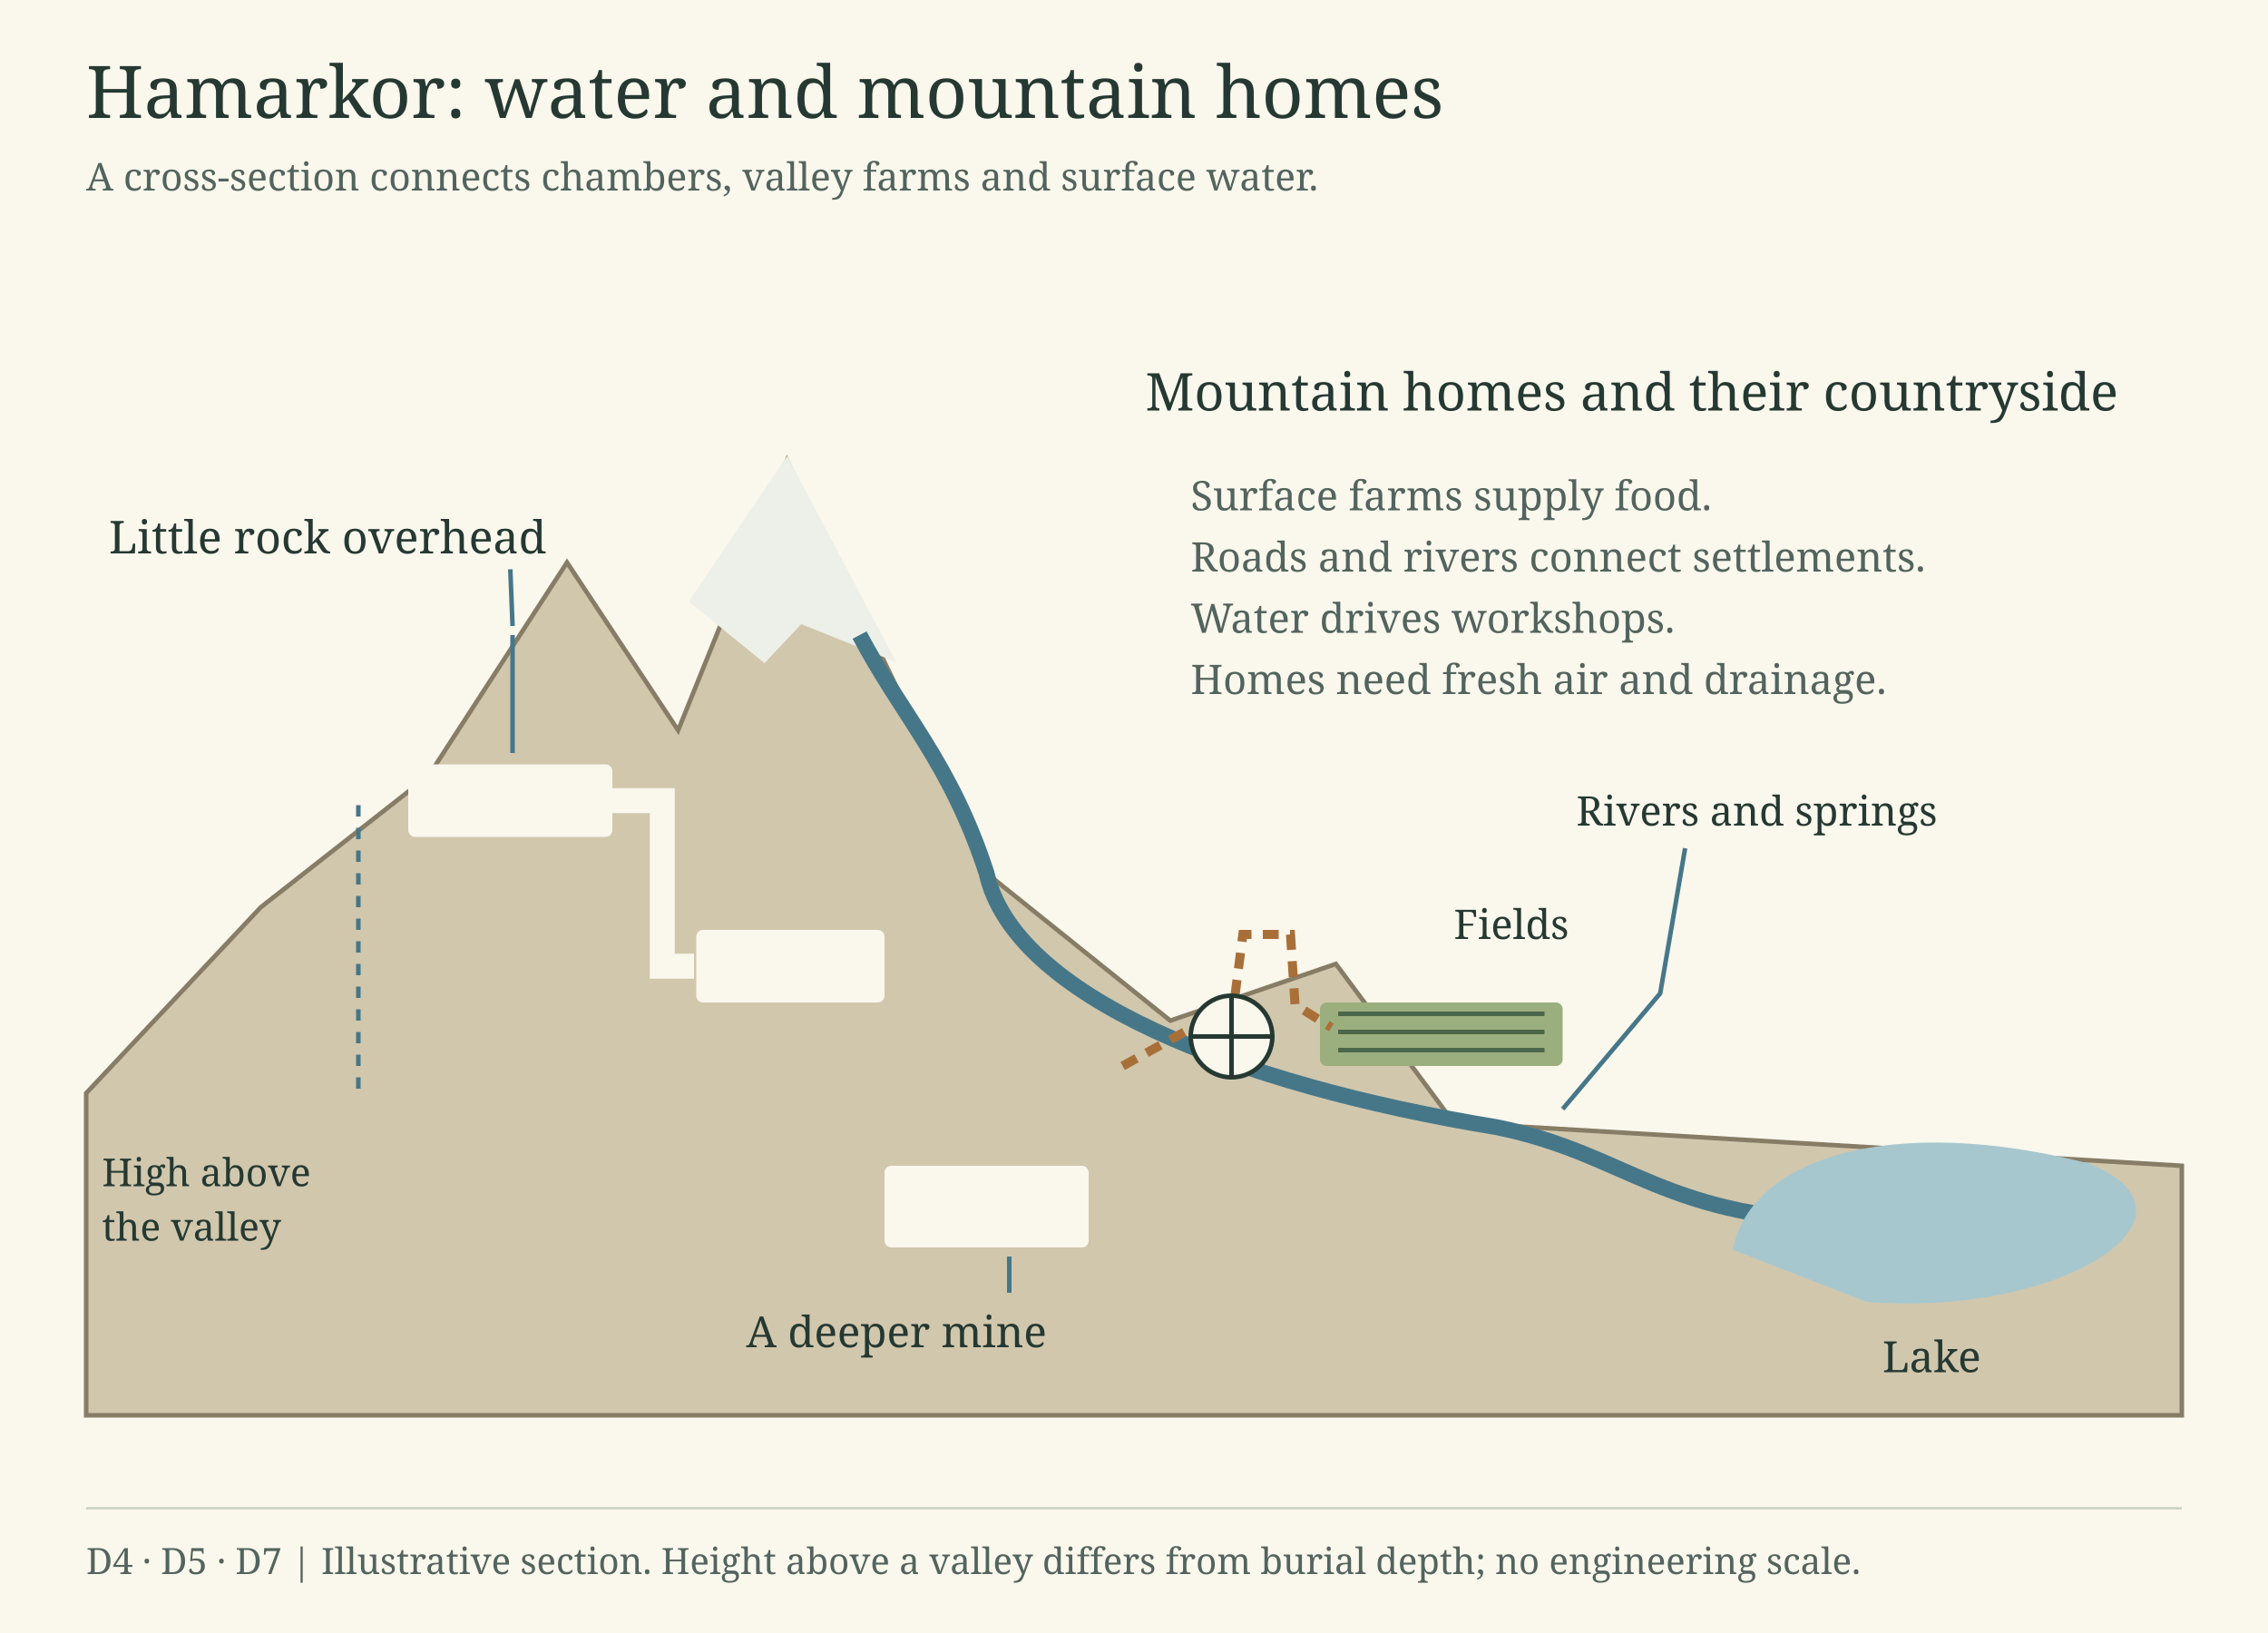
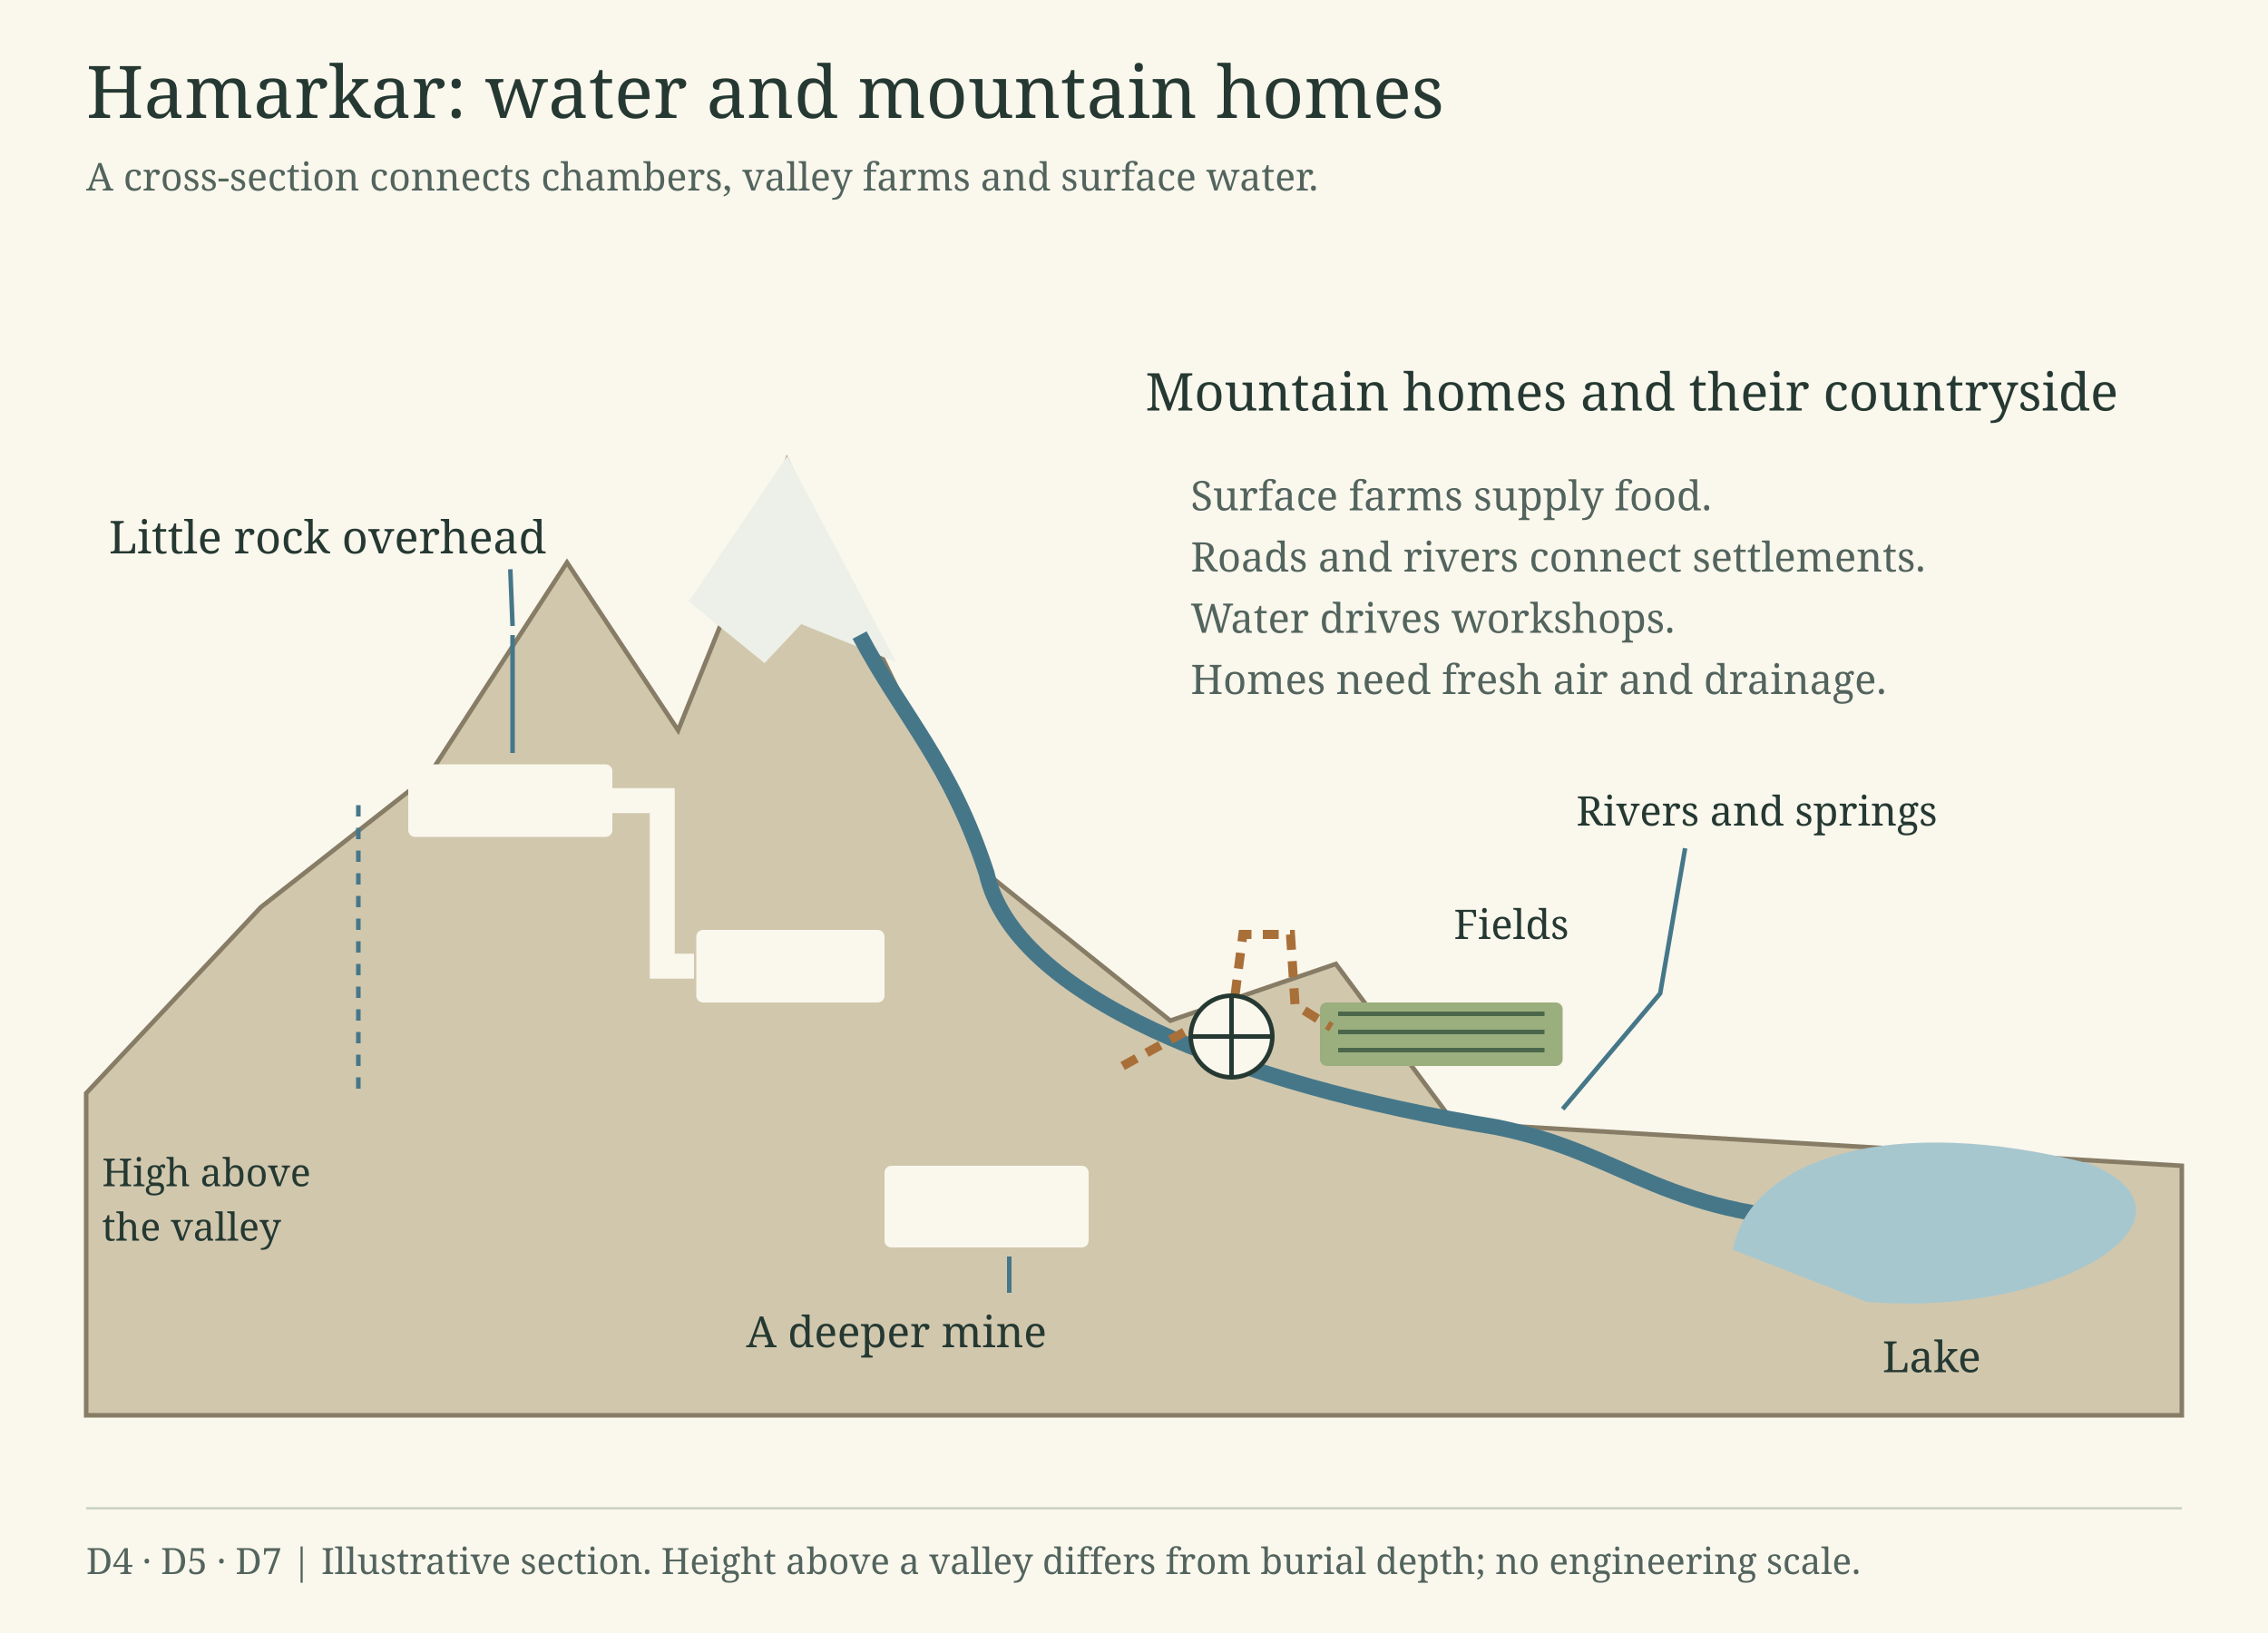
<svg xmlns="http://www.w3.org/2000/svg" width="1000" height="720" viewBox="0 0 1000 720" role="img" aria-labelledby="title desc">
  <defs>
    <marker id="arrow" markerWidth="8" markerHeight="8" refX="7" refY="4" orient="auto-start-reverse">
      <path d="M0 0L8 4L0 8" fill="#467789" />
    </marker>
    <linearGradient id="light">
      <stop stop-color="#d9b26a" />
      <stop offset=".42" stop-color="#d9b26a" />
      <stop offset=".5" stop-color="#77916f" />
      <stop offset=".58" stop-color="#344d49" />
      <stop offset="1" stop-color="#192e35" />
    </linearGradient>
  </defs>
  <rect width="1000" height="720" fill="#faf7ed" />
  <g font-family="Georgia,serif">
-     <text x="38" y="52" font-size="32" fill="#253932" text-anchor="start" font-weight="normal">Hamarkor: water and mountain homes</text>
+     <text x="38" y="52" font-size="32" fill="#253932" text-anchor="start" font-weight="normal">Hamarkar: water and mountain homes</text>
    <text x="38" y="84" font-size="17" fill="#52645d" text-anchor="start" font-weight="normal">A cross-section connects chambers, valley farms and surface water.</text>
    <path d="M38 482 L115 400 L189 342 L250 248 L299 322 L347 203 L435 385 L516 450 L589 425 L641 495 L962 514 L962 624 L38 624Z" fill="#d1c7ad" stroke="#877c65" stroke-width="2" />
    <path d="M305 265 L347 203 L393 290 L353 274 L337 291Z" fill="#edf0e8" stroke="#edf0e8" stroke-width="2" />
    <rect x="180" y="337" width="90" height="32" rx="3" fill="#faf7ed" />
    <rect x="307" y="410" width="83" height="32" rx="3" fill="#faf7ed" />
    <rect x="390" y="514" width="90" height="36" rx="3" fill="#faf7ed" />
    <path d="M269 353 L292 353 L292 426 L306 426" fill="none" stroke="#faf7ed" stroke-width="11" />
    <line x1="226" y1="280" x2="226" y2="332" stroke="#467789" stroke-width="2" stroke-dasharray="" />
    <text x="48" y="244" font-size="20" fill="#253932" text-anchor="start" font-weight="normal">Little rock overhead</text>
    <path d="M225 251 L226 276" fill="none" stroke="#467789" stroke-width="2" />
    <line x1="158" y1="355" x2="158" y2="480" stroke="#467789" stroke-width="2" stroke-dasharray="5 5" />
    <text x="45" y="523" font-size="17" fill="#253932" text-anchor="start" font-weight="normal">High above</text>
    <text x="45" y="547" font-size="17" fill="#253932" text-anchor="start" font-weight="normal">the valley</text>
    <text x="329" y="594" font-size="19" fill="#253932" text-anchor="start" font-weight="normal">A deeper mine</text>
    <line x1="445" y1="554" x2="445" y2="570" stroke="#467789" stroke-width="2" stroke-dasharray="" />
    <path d="M379 280 C398 316 419 336 435 385 C447 439 544 478 660 497 C719 509 733 538 821 539" fill="none" stroke="#467789" stroke-width="7" />
    <path d="M764 551 C772 510 835 491 921 513 C978 536 909 581 823 574Z" fill="#a7c7ce" stroke="none" stroke-width="2" />
    <rect x="582" y="442" width="107" height="28" rx="3" fill="#9bae7d" />
    <line x1="590" y1="447" x2="681" y2="447" stroke="#4b674b" stroke-width="2" stroke-dasharray="" />
    <line x1="590" y1="455" x2="681" y2="455" stroke="#4b674b" stroke-width="2" stroke-dasharray="" />
    <line x1="590" y1="463" x2="681" y2="463" stroke="#4b674b" stroke-width="2" stroke-dasharray="" />
    <path d="M495 470 L544 443 L548 412 L569 412 L571 443 L587 453" fill="none" stroke="#a96f38" stroke-width="4" stroke-dasharray="7 5" />
    <circle cx="543" cy="457" r="18" fill="#faf7ed" stroke="#253932" stroke-width="2" />
    <line x1="526" y1="457" x2="560" y2="457" stroke="#253932" stroke-width="2" stroke-dasharray="" />
    <line x1="543" y1="440" x2="543" y2="474" stroke="#253932" stroke-width="2" stroke-dasharray="" />
    <text x="505" y="181" font-size="23" fill="#253932" text-anchor="start" font-weight="normal">Mountain homes and their countryside</text>
    <text x="525" y="225" font-size="18" fill="#52645d" text-anchor="start" font-weight="normal">Surface farms supply food.</text>
    <text x="525" y="252" font-size="18" fill="#52645d" text-anchor="start" font-weight="normal">Roads and rivers connect settlements.</text>
    <text x="525" y="279" font-size="18" fill="#52645d" text-anchor="start" font-weight="normal">Water drives workshops.</text>
    <text x="525" y="306" font-size="18" fill="#52645d" text-anchor="start" font-weight="normal">Homes need fresh air and drainage.</text>
    <text x="641" y="414" font-size="18" fill="#253932" text-anchor="start" font-weight="normal">Fields</text>
    <text x="830" y="605" font-size="19" fill="#253932" text-anchor="start" font-weight="normal">Lake</text>
    <text x="695" y="364" font-size="18" fill="#253932" text-anchor="start" font-weight="normal">Rivers and springs</text>
    <path d="M743 374 L732 438 L689 489" fill="none" stroke="#467789" stroke-width="2" />
    <line x1="38" y1="665" x2="962" y2="665" stroke="#c8d0c2" stroke-width="1" stroke-dasharray="" />
    <text x="38" y="694" font-size="16" fill="#52645d" text-anchor="start" font-weight="normal">D4 · D5 · D7 | Illustrative section. Height above a valley differs from burial depth; no engineering scale.</text>
  </g>
</svg>
